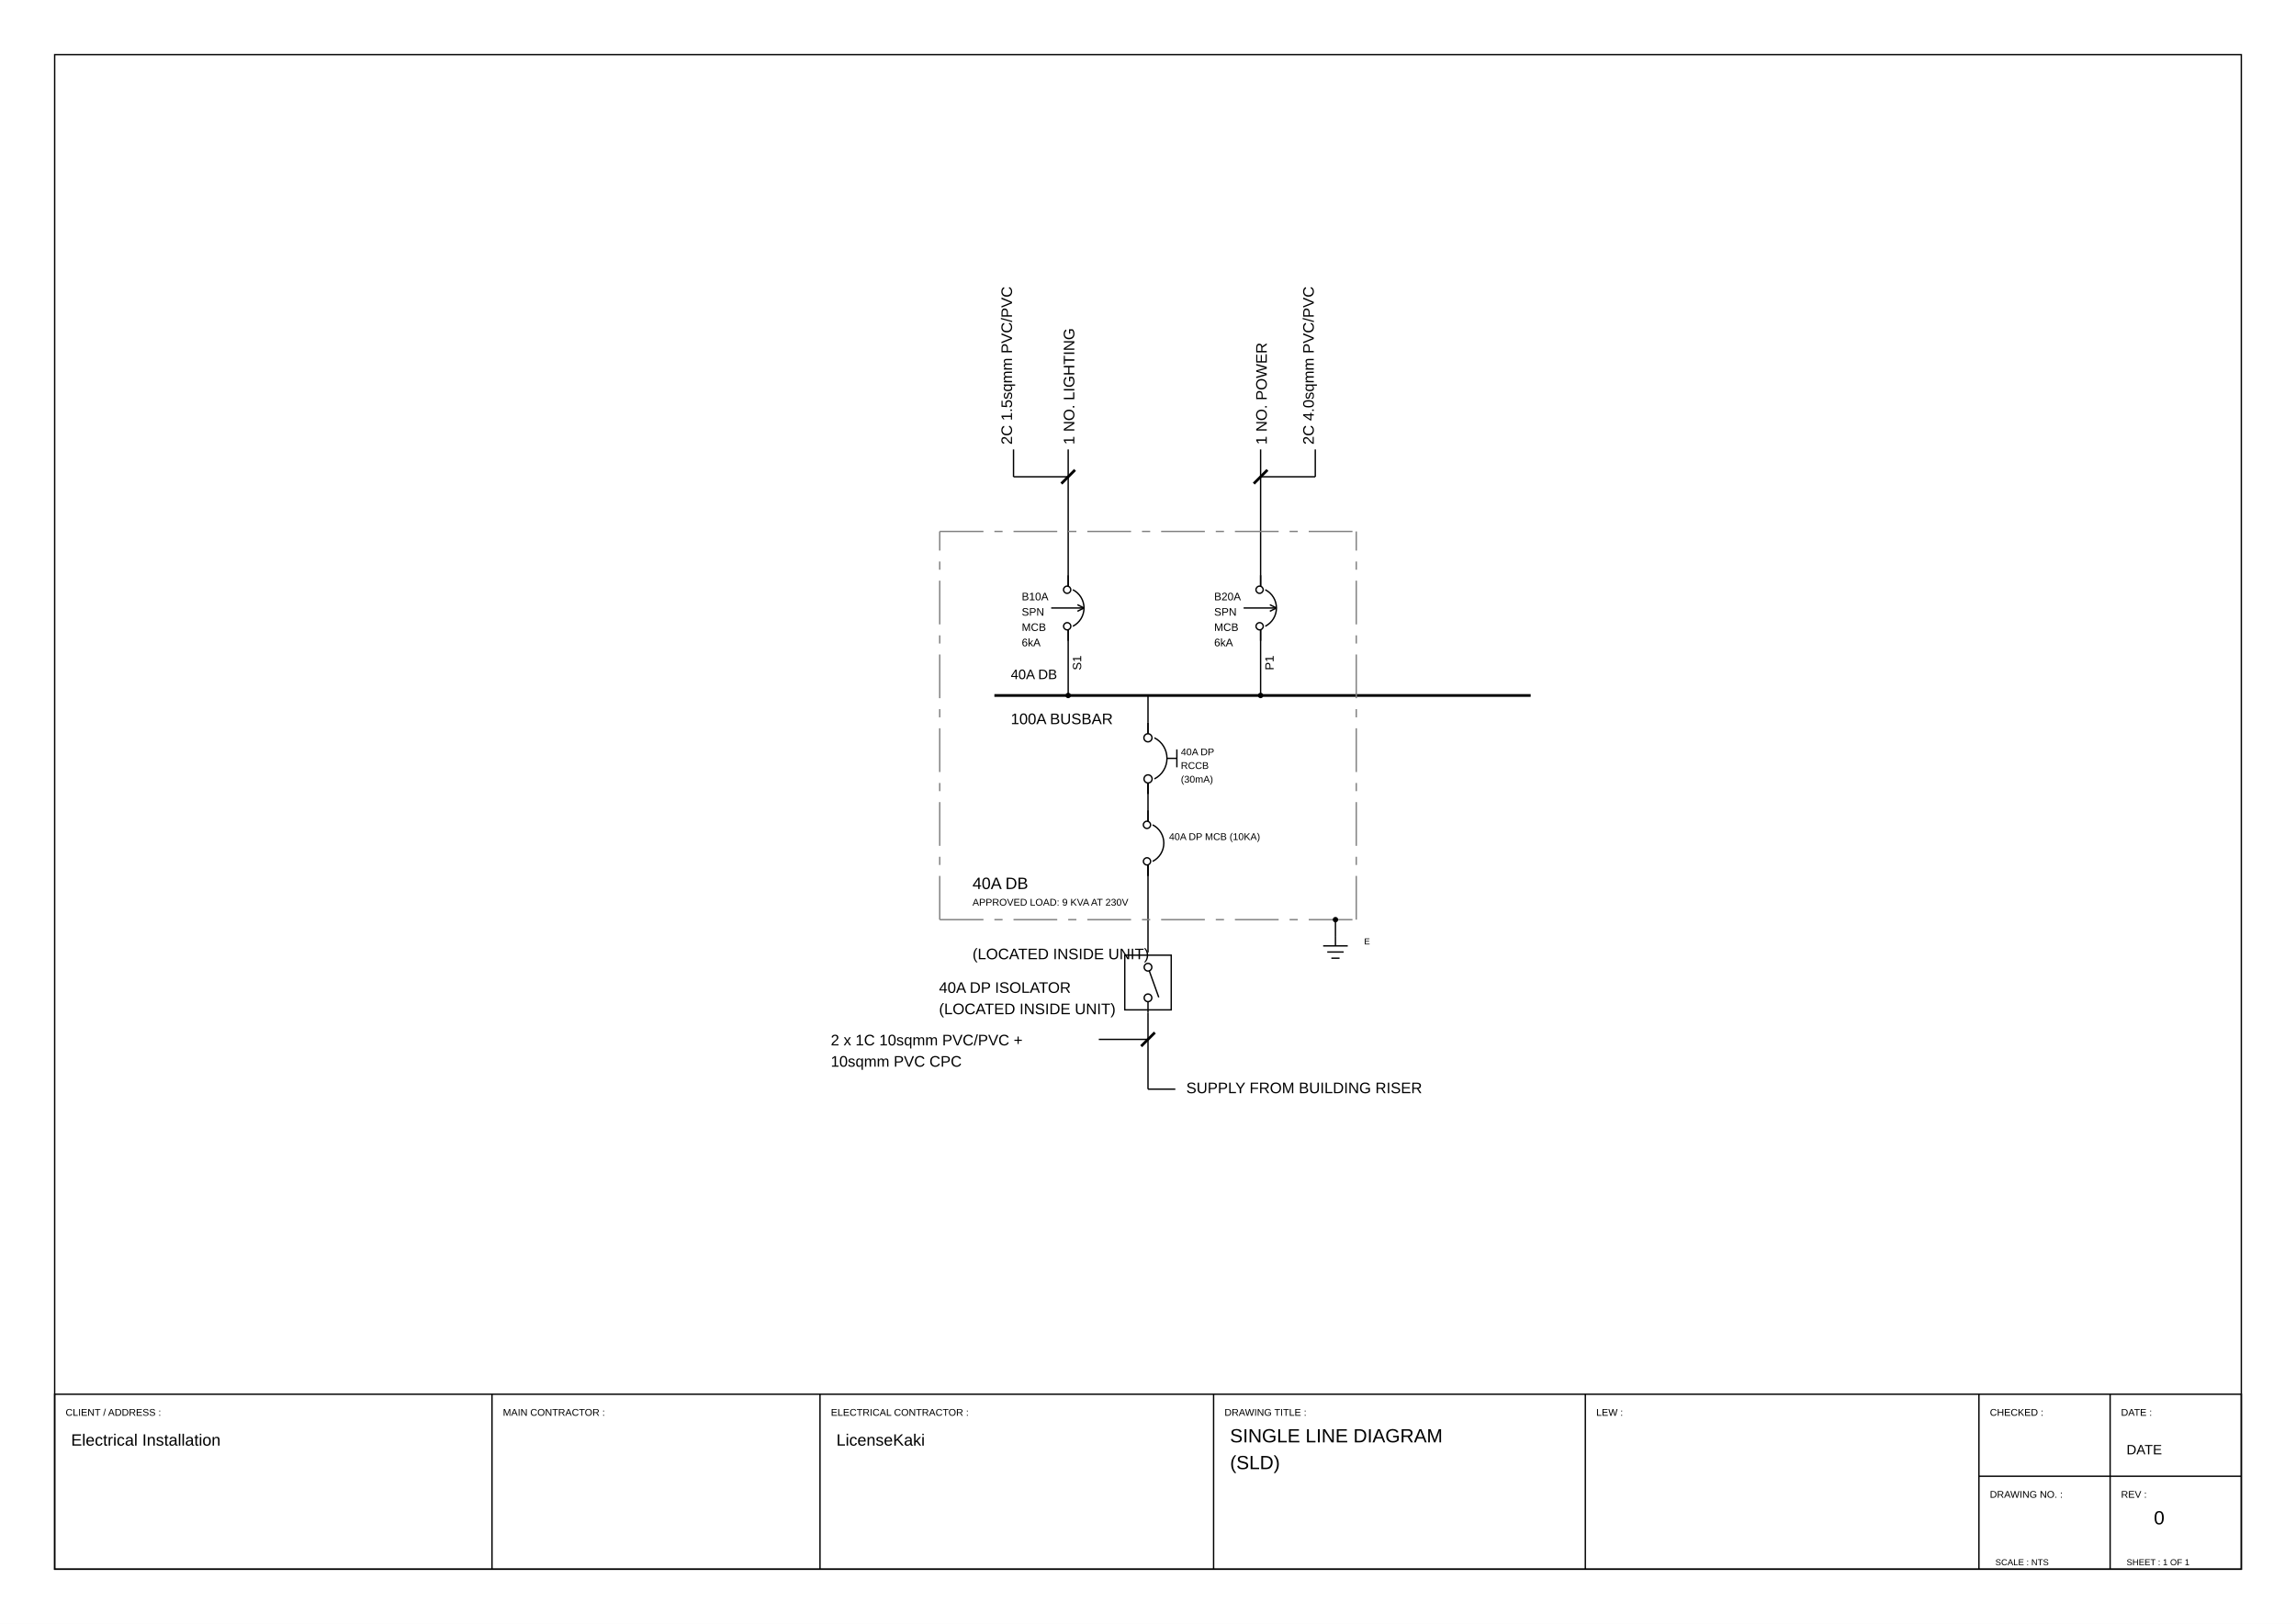
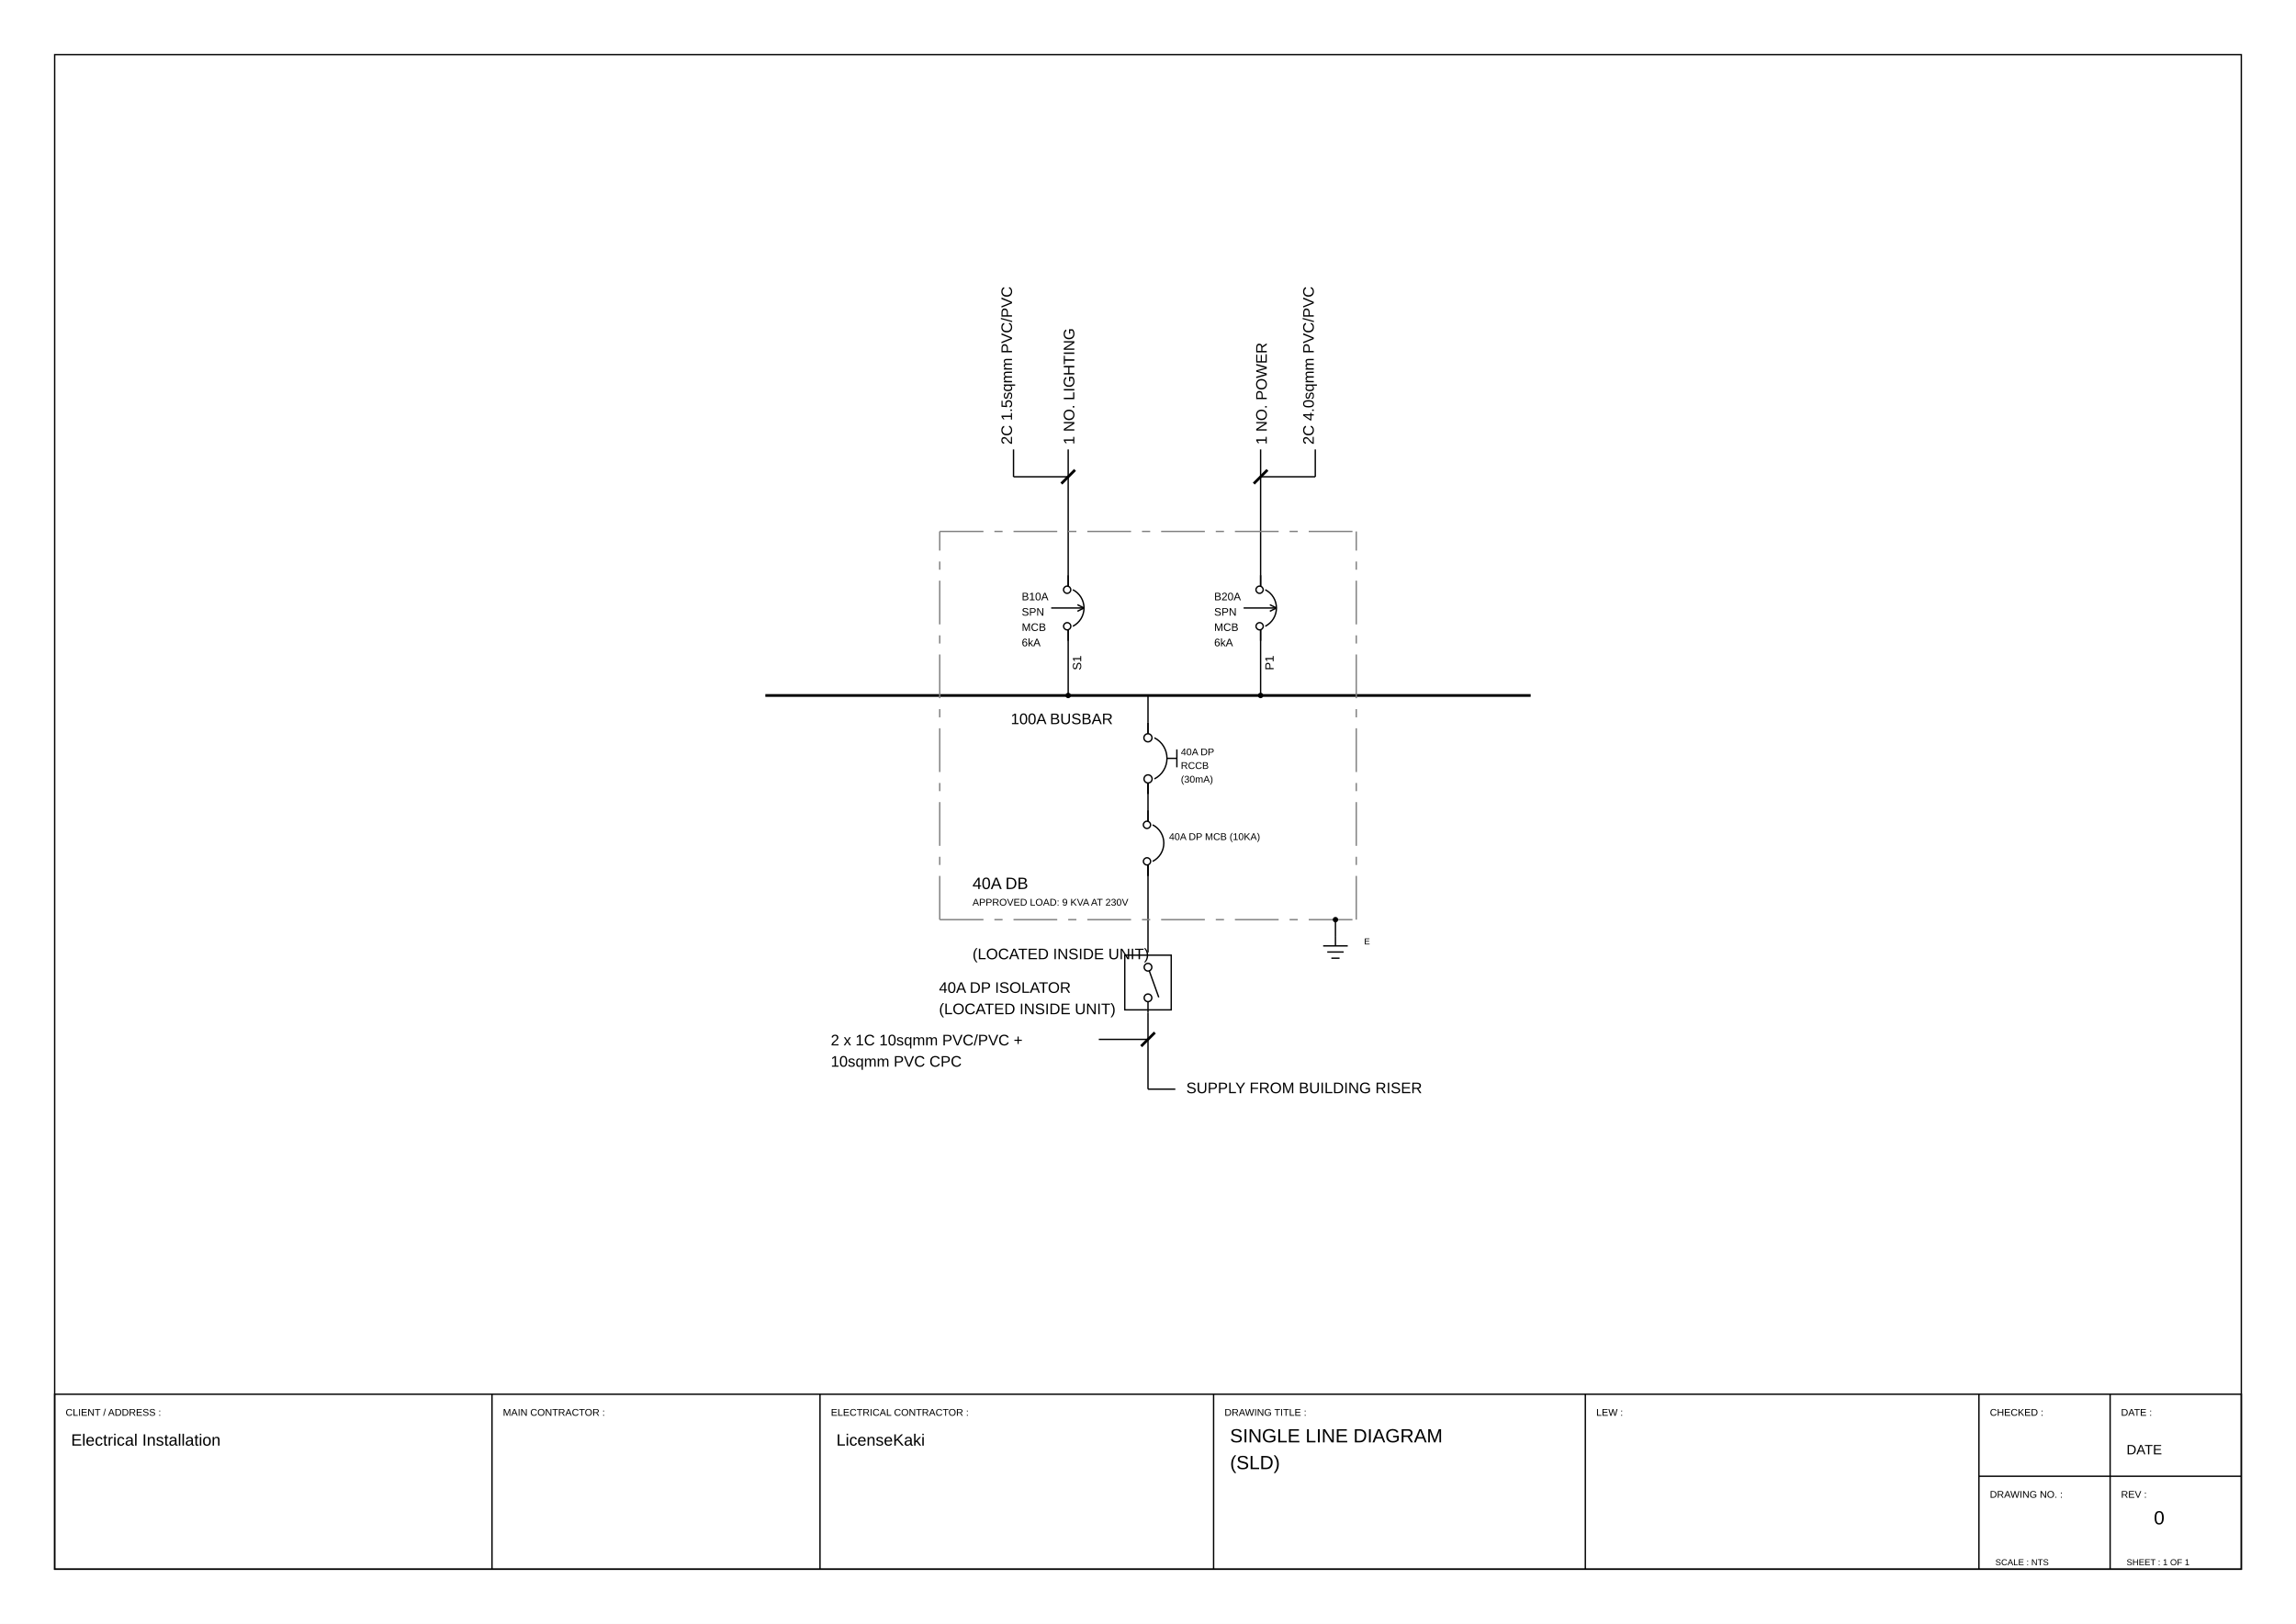
<svg xmlns="http://www.w3.org/2000/svg" viewBox="0 0 420.0 297.0" width="420.0mm" height="297.0mm">
  <rect width="420.0" height="297.0" fill="white" />
  <polygon points="10.00,287.00 410.00,287.00 410.00,10.00 10.00,10.00" stroke="#000000" stroke-width="0.25" fill="none" />
  <polygon points="10.00,287.00 410.00,287.00 410.00,255.00 10.00,255.00" stroke="#000000" stroke-width="0.25" fill="none" />
  <line x1="90.00" y1="255.00" x2="90.00" y2="287.00" stroke="#000000" stroke-width="0.25" fill="none" />
  <line x1="150.00" y1="255.00" x2="150.00" y2="287.00" stroke="#000000" stroke-width="0.25" fill="none" />
  <line x1="222.00" y1="255.00" x2="222.00" y2="287.00" stroke="#000000" stroke-width="0.25" fill="none" />
  <line x1="290.00" y1="255.00" x2="290.00" y2="287.00" stroke="#000000" stroke-width="0.25" fill="none" />
  <line x1="362.00" y1="255.00" x2="362.00" y2="287.00" stroke="#000000" stroke-width="0.25" fill="none" />
  <line x1="362.00" y1="270.00" x2="410.00" y2="270.00" stroke="#000000" stroke-width="0.25" fill="none" />
  <line x1="386.00" y1="255.00" x2="386.00" y2="287.00" stroke="#000000" stroke-width="0.25" fill="none" />
  <text x="12.00" y="258.94" font-family="Arial, Helvetica, sans-serif" font-size="1.8" fill="#000000">CLIENT / ADDRESS :</text>
  <text x="92.00" y="258.94" font-family="Arial, Helvetica, sans-serif" font-size="1.8" fill="#000000">MAIN CONTRACTOR :</text>
  <text x="152.00" y="258.94" font-family="Arial, Helvetica, sans-serif" font-size="1.8" fill="#000000">ELECTRICAL CONTRACTOR :</text>
  <text x="224.00" y="258.94" font-family="Arial, Helvetica, sans-serif" font-size="1.8" fill="#000000">DRAWING TITLE :</text>
  <text x="292.00" y="258.94" font-family="Arial, Helvetica, sans-serif" font-size="1.8" fill="#000000">LEW :</text>
  <text x="364.00" y="258.94" font-family="Arial, Helvetica, sans-serif" font-size="1.8" fill="#000000">CHECKED :</text>
  <text x="388.00" y="258.94" font-family="Arial, Helvetica, sans-serif" font-size="1.8" fill="#000000">DATE :</text>
  <text x="364.00" y="273.94" font-family="Arial, Helvetica, sans-serif" font-size="1.8" fill="#000000">DRAWING NO. :</text>
  <text x="388.00" y="273.94" font-family="Arial, Helvetica, sans-serif" font-size="1.8" fill="#000000">REV :</text>
  <text x="217.00" y="199.94" font-family="Arial, Helvetica, sans-serif" font-size="2.8" fill="#000000">SUPPLY FROM BUILDING RISER</text>
  <circle cx="210.00" cy="182.50" r="0.70" stroke="#000000" stroke-width="0.25" fill="none" />
  <circle cx="210.00" cy="176.90" r="0.70" stroke="#000000" stroke-width="0.25" fill="none" />
  <polyline points="210.23,177.56 211.97,182.41" stroke="#000000" stroke-width="0.25" fill="none" />
  <polygon points="205.75,184.70 214.25,184.70 214.25,174.70 205.75,174.70" stroke="#000000" stroke-width="0.25" fill="none" />
  <text x="171.77" y="181.59" font-family="Arial, Helvetica, sans-serif" font-size="2.8" fill="#000000">
    <tspan x="171.77">40A DP ISOLATOR</tspan>
    <tspan x="171.77" dy="3.9">(LOCATED INSIDE UNIT)</tspan>
  </text>
  <path d="M 210.85,157.54 A 3.75,3.75 0 0,0 210.85,150.86" stroke="#000000" stroke-width="0.25" fill="none" />
  <circle cx="209.81" cy="150.86" r="0.66" stroke="#000000" stroke-width="0.25" fill="none" />
  <circle cx="209.82" cy="157.54" r="0.66" stroke="#000000" stroke-width="0.25" fill="none" />
  <line x1="210.00" y1="158.20" x2="210.00" y2="160.20" stroke="#000000" stroke-width="0.25" fill="none" />
  <line x1="210.00" y1="150.20" x2="210.00" y2="148.20" stroke="#000000" stroke-width="0.25" fill="none" />
  <text x="213.85" y="153.64" font-family="Arial, Helvetica, sans-serif" font-size="1.8" fill="#000000">40A DP MCB (10KA)</text>
  <path d="M 211.17,142.46 A 4.22,4.22 0 0,0 211.17,134.94" stroke="#000000" stroke-width="0.25" fill="none" />
  <circle cx="209.99" cy="134.94" r="0.74" stroke="#000000" stroke-width="0.25" fill="none" />
  <circle cx="210.01" cy="142.46" r="0.74" stroke="#000000" stroke-width="0.25" fill="none" />
  <line x1="213.47" y1="138.70" x2="215.28" y2="138.70" stroke="#000000" stroke-width="0.25" fill="none" />
  <line x1="215.28" y1="140.34" x2="215.28" y2="137.06" stroke="#000000" stroke-width="0.25" fill="none" />
  <line x1="210.00" y1="143.20" x2="210.00" y2="145.20" stroke="#000000" stroke-width="0.25" fill="none" />
  <line x1="210.00" y1="134.20" x2="210.00" y2="132.20" stroke="#000000" stroke-width="0.25" fill="none" />
  <text x="216.01" y="138.14" font-family="Arial, Helvetica, sans-serif" font-size="1.8" fill="#000000">
    <tspan x="216.01">40A DP</tspan>
    <tspan x="216.01" dy="2.5">RCCB </tspan>
    <tspan x="216.01" dy="2.5">(30mA)</tspan>
  </text>
-   <line x1="181.90" y1="127.20" x2="280.00" y2="127.20" stroke="#000000" stroke-width="0.50" fill="none" />
-   <text x="184.90" y="124.20" font-family="Arial, Helvetica, sans-serif" font-size="2.5" fill="#000000">40A DB</text>
+   <line x1="140.00" y1="127.20" x2="280.00" y2="127.20" stroke="#000000" stroke-width="0.50" fill="none" />
  <text x="184.90" y="132.44" font-family="Arial, Helvetica, sans-serif" font-size="2.8" fill="#000000">100A BUSBAR</text>
  <text x="196.90" y="123.46" font-family="Arial, Helvetica, sans-serif" font-size="2.2" fill="#000000" transform="rotate(-90.0,196.90,122.58)">S1</text>
  <path d="M 196.25,114.54 A 3.75,3.75 0 0,0 196.25,107.86" stroke="#000000" stroke-width="0.25" fill="none" />
  <circle cx="195.21" cy="107.86" r="0.66" stroke="#000000" stroke-width="0.25" fill="none" />
  <circle cx="195.22" cy="114.54" r="0.66" stroke="#000000" stroke-width="0.25" fill="none" />
  <line x1="195.40" y1="115.20" x2="195.40" y2="117.20" stroke="#000000" stroke-width="0.25" fill="none" />
  <line x1="195.40" y1="107.20" x2="195.40" y2="105.20" stroke="#000000" stroke-width="0.25" fill="none" />
  <line x1="192.29" y1="111.20" x2="198.29" y2="111.20" stroke="#000000" stroke-width="0.25" fill="none" />
  <line x1="198.29" y1="111.20" x2="197.09" y2="110.60" stroke="#000000" stroke-width="0.25" fill="none" />
  <line x1="198.29" y1="111.20" x2="197.09" y2="111.80" stroke="#000000" stroke-width="0.25" fill="none" />
  <text x="186.90" y="109.80" font-family="Arial, Helvetica, sans-serif" font-size="2.0" fill="#000000">
    <tspan x="186.90">B10A</tspan>
    <tspan x="186.90" dy="2.8">SPN</tspan>
    <tspan x="186.90" dy="2.8">MCB</tspan>
    <tspan x="186.90" dy="2.8">6kA</tspan>
  </text>
  <text x="195.40" y="82.44" font-family="Arial, Helvetica, sans-serif" font-size="2.8" fill="#000000" transform="rotate(-90.0,195.40,81.32)">1 NO. LIGHTING</text>
  <text x="232.10" y="123.46" font-family="Arial, Helvetica, sans-serif" font-size="2.2" fill="#000000" transform="rotate(-90.0,232.10,122.58)">P1</text>
  <path d="M 231.45,114.54 A 3.75,3.75 0 0,0 231.45,107.86" stroke="#000000" stroke-width="0.25" fill="none" />
  <circle cx="230.41" cy="107.86" r="0.66" stroke="#000000" stroke-width="0.25" fill="none" />
  <circle cx="230.42" cy="114.54" r="0.66" stroke="#000000" stroke-width="0.25" fill="none" />
  <line x1="230.60" y1="115.20" x2="230.60" y2="117.20" stroke="#000000" stroke-width="0.25" fill="none" />
  <line x1="230.60" y1="107.20" x2="230.60" y2="105.20" stroke="#000000" stroke-width="0.25" fill="none" />
  <line x1="227.49" y1="111.20" x2="233.49" y2="111.20" stroke="#000000" stroke-width="0.25" fill="none" />
  <line x1="233.49" y1="111.20" x2="232.29" y2="110.60" stroke="#000000" stroke-width="0.25" fill="none" />
  <line x1="233.49" y1="111.20" x2="232.29" y2="111.80" stroke="#000000" stroke-width="0.25" fill="none" />
  <text x="222.10" y="109.80" font-family="Arial, Helvetica, sans-serif" font-size="2.0" fill="#000000">
    <tspan x="222.10">B20A</tspan>
    <tspan x="222.10" dy="2.8">SPN</tspan>
    <tspan x="222.10" dy="2.8">MCB</tspan>
    <tspan x="222.10" dy="2.8">6kA</tspan>
  </text>
  <text x="230.60" y="82.44" font-family="Arial, Helvetica, sans-serif" font-size="2.8" fill="#000000" transform="rotate(-90.0,230.60,81.32)">1 NO. POWER</text>
  <text x="184.00" y="82.44" font-family="Arial, Helvetica, sans-serif" font-size="2.8" fill="#000000" transform="rotate(-90.0,184.00,81.32)">2C 1.5sqmm PVC/PVC</text>
  <text x="239.20" y="82.44" font-family="Arial, Helvetica, sans-serif" font-size="2.8" fill="#000000" transform="rotate(-90.0,239.20,81.32)">2C 4.0sqmm PVC/PVC</text>
  <text x="177.90" y="162.60" font-family="Arial, Helvetica, sans-serif" font-size="3.0" fill="#000000">40A DB</text>
  <text x="177.90" y="165.64" font-family="Arial, Helvetica, sans-serif" font-size="1.8" fill="#000000">APPROVED LOAD: 9 KVA AT 230V</text>
  <text x="177.90" y="175.44" font-family="Arial, Helvetica, sans-serif" font-size="2.8" fill="#000000">(LOCATED INSIDE UNIT)</text>
  <line x1="244.29" y1="171.20" x2="244.29" y2="173.00" stroke="#000000" stroke-width="0.25" fill="none" />
  <line x1="242.04" y1="173.00" x2="246.54" y2="173.00" stroke="#000000" stroke-width="0.25" fill="none" />
  <line x1="242.79" y1="174.12" x2="245.79" y2="174.12" stroke="#000000" stroke-width="0.25" fill="none" />
  <line x1="243.54" y1="175.25" x2="245.04" y2="175.25" stroke="#000000" stroke-width="0.25" fill="none" />
  <text x="249.54" y="172.73" font-family="Arial, Helvetica, sans-serif" font-size="1.6" fill="#000000">E</text>
  <text x="151.97" y="191.19" font-family="Arial, Helvetica, sans-serif" font-size="2.8" fill="#000000">
    <tspan x="151.97">2 x 1C 10sqmm PVC/PVC +</tspan>
    <tspan x="151.97" dy="3.9">10sqmm PVC CPC</tspan>
  </text>
  <line x1="210.00" y1="199.20" x2="215.00" y2="199.20" stroke="#000000" stroke-width="0.25" fill="none" />
  <line x1="210.00" y1="199.20" x2="210.00" y2="185.20" stroke="#000000" stroke-width="0.25" fill="none" />
  <line x1="210.00" y1="185.20" x2="210.00" y2="183.20" stroke="#000000" stroke-width="0.25" fill="none" />
  <line x1="210.00" y1="174.20" x2="210.00" y2="172.20" stroke="#000000" stroke-width="0.25" fill="none" />
  <line x1="210.00" y1="172.20" x2="210.00" y2="158.20" stroke="#000000" stroke-width="0.25" fill="none" />
  <line x1="210.00" y1="160.20" x2="210.00" y2="158.20" stroke="#000000" stroke-width="0.25" fill="none" />
  <line x1="210.00" y1="150.20" x2="210.00" y2="148.20" stroke="#000000" stroke-width="0.25" fill="none" />
  <line x1="210.00" y1="148.20" x2="210.00" y2="143.20" stroke="#000000" stroke-width="0.25" fill="none" />
  <line x1="210.00" y1="145.20" x2="210.00" y2="143.20" stroke="#000000" stroke-width="0.25" fill="none" />
  <line x1="210.00" y1="134.20" x2="210.00" y2="132.20" stroke="#000000" stroke-width="0.25" fill="none" />
  <line x1="210.00" y1="132.20" x2="210.00" y2="127.20" stroke="#000000" stroke-width="0.25" fill="none" />
  <line x1="195.40" y1="127.20" x2="195.40" y2="115.20" stroke="#000000" stroke-width="0.25" fill="none" />
  <line x1="195.40" y1="107.20" x2="195.40" y2="105.20" stroke="#000000" stroke-width="0.25" fill="none" />
  <line x1="195.40" y1="105.20" x2="195.40" y2="82.20" stroke="#000000" stroke-width="0.25" fill="none" />
  <line x1="230.60" y1="127.20" x2="230.60" y2="115.20" stroke="#000000" stroke-width="0.25" fill="none" />
  <line x1="230.60" y1="107.20" x2="230.60" y2="105.20" stroke="#000000" stroke-width="0.25" fill="none" />
  <line x1="230.60" y1="105.20" x2="230.60" y2="82.20" stroke="#000000" stroke-width="0.25" fill="none" />
  <line x1="185.40" y1="87.20" x2="185.40" y2="82.20" stroke="#000000" stroke-width="0.25" fill="none" />
  <line x1="240.60" y1="87.20" x2="240.60" y2="82.20" stroke="#000000" stroke-width="0.25" fill="none" />
  <line x1="244.29" y1="168.20" x2="244.29" y2="171.20" stroke="#000000" stroke-width="0.25" fill="none" />
  <line x1="208.75" y1="191.35" x2="211.25" y2="188.85" stroke="#000000" stroke-width="0.50" fill="none" />
  <line x1="194.15" y1="88.45" x2="196.65" y2="85.95" stroke="#000000" stroke-width="0.50" fill="none" />
  <line x1="229.35" y1="88.45" x2="231.85" y2="85.95" stroke="#000000" stroke-width="0.50" fill="none" />
  <line x1="210.00" y1="190.10" x2="201.00" y2="190.10" stroke="#000000" stroke-width="0.25" fill="none" />
  <line x1="185.40" y1="87.20" x2="195.40" y2="87.20" stroke="#000000" stroke-width="0.25" fill="none" />
  <line x1="230.60" y1="87.20" x2="240.60" y2="87.20" stroke="#000000" stroke-width="0.25" fill="none" />
  <line x1="171.90" y1="168.20" x2="179.90" y2="168.20" stroke="#808080" stroke-width="0.25" fill="none" />
  <line x1="181.90" y1="168.20" x2="183.40" y2="168.20" stroke="#808080" stroke-width="0.25" fill="none" />
  <line x1="185.40" y1="168.20" x2="193.40" y2="168.20" stroke="#808080" stroke-width="0.25" fill="none" />
  <line x1="195.40" y1="168.20" x2="196.90" y2="168.20" stroke="#808080" stroke-width="0.25" fill="none" />
  <line x1="198.90" y1="168.20" x2="206.90" y2="168.20" stroke="#808080" stroke-width="0.25" fill="none" />
  <line x1="208.90" y1="168.20" x2="210.40" y2="168.20" stroke="#808080" stroke-width="0.25" fill="none" />
  <line x1="212.40" y1="168.20" x2="220.40" y2="168.20" stroke="#808080" stroke-width="0.25" fill="none" />
  <line x1="222.40" y1="168.20" x2="223.90" y2="168.20" stroke="#808080" stroke-width="0.25" fill="none" />
  <line x1="225.90" y1="168.20" x2="233.90" y2="168.20" stroke="#808080" stroke-width="0.25" fill="none" />
  <line x1="235.90" y1="168.20" x2="237.40" y2="168.20" stroke="#808080" stroke-width="0.25" fill="none" />
  <line x1="239.40" y1="168.20" x2="247.40" y2="168.20" stroke="#808080" stroke-width="0.25" fill="none" />
  <line x1="171.90" y1="97.20" x2="179.90" y2="97.20" stroke="#808080" stroke-width="0.25" fill="none" />
  <line x1="181.90" y1="97.20" x2="183.40" y2="97.20" stroke="#808080" stroke-width="0.25" fill="none" />
  <line x1="185.40" y1="97.20" x2="193.40" y2="97.20" stroke="#808080" stroke-width="0.25" fill="none" />
  <line x1="195.40" y1="97.20" x2="196.90" y2="97.20" stroke="#808080" stroke-width="0.25" fill="none" />
  <line x1="198.90" y1="97.20" x2="206.90" y2="97.20" stroke="#808080" stroke-width="0.25" fill="none" />
  <line x1="208.90" y1="97.20" x2="210.40" y2="97.20" stroke="#808080" stroke-width="0.25" fill="none" />
  <line x1="212.40" y1="97.20" x2="220.40" y2="97.20" stroke="#808080" stroke-width="0.25" fill="none" />
  <line x1="222.40" y1="97.20" x2="223.90" y2="97.20" stroke="#808080" stroke-width="0.25" fill="none" />
  <line x1="225.90" y1="97.20" x2="233.90" y2="97.20" stroke="#808080" stroke-width="0.25" fill="none" />
  <line x1="235.90" y1="97.20" x2="237.40" y2="97.20" stroke="#808080" stroke-width="0.25" fill="none" />
  <line x1="239.40" y1="97.20" x2="247.40" y2="97.20" stroke="#808080" stroke-width="0.25" fill="none" />
  <line x1="171.90" y1="168.20" x2="171.90" y2="160.20" stroke="#808080" stroke-width="0.25" fill="none" />
  <line x1="171.90" y1="158.20" x2="171.90" y2="156.70" stroke="#808080" stroke-width="0.25" fill="none" />
  <line x1="171.90" y1="154.70" x2="171.90" y2="146.70" stroke="#808080" stroke-width="0.25" fill="none" />
  <line x1="171.90" y1="144.70" x2="171.90" y2="143.20" stroke="#808080" stroke-width="0.25" fill="none" />
  <line x1="171.90" y1="141.20" x2="171.90" y2="133.20" stroke="#808080" stroke-width="0.25" fill="none" />
  <line x1="171.90" y1="131.20" x2="171.90" y2="129.70" stroke="#808080" stroke-width="0.25" fill="none" />
  <line x1="171.90" y1="127.70" x2="171.90" y2="119.70" stroke="#808080" stroke-width="0.25" fill="none" />
  <line x1="171.90" y1="117.70" x2="171.90" y2="116.20" stroke="#808080" stroke-width="0.25" fill="none" />
  <line x1="171.90" y1="114.20" x2="171.90" y2="106.20" stroke="#808080" stroke-width="0.25" fill="none" />
  <line x1="171.90" y1="104.20" x2="171.90" y2="102.70" stroke="#808080" stroke-width="0.25" fill="none" />
  <line x1="171.90" y1="100.70" x2="171.90" y2="97.20" stroke="#808080" stroke-width="0.25" fill="none" />
  <line x1="248.10" y1="168.20" x2="248.10" y2="160.20" stroke="#808080" stroke-width="0.25" fill="none" />
  <line x1="248.10" y1="158.20" x2="248.10" y2="156.70" stroke="#808080" stroke-width="0.25" fill="none" />
  <line x1="248.10" y1="154.70" x2="248.10" y2="146.70" stroke="#808080" stroke-width="0.25" fill="none" />
  <line x1="248.10" y1="144.70" x2="248.10" y2="143.20" stroke="#808080" stroke-width="0.25" fill="none" />
  <line x1="248.10" y1="141.20" x2="248.10" y2="133.20" stroke="#808080" stroke-width="0.25" fill="none" />
  <line x1="248.10" y1="131.20" x2="248.10" y2="129.70" stroke="#808080" stroke-width="0.25" fill="none" />
  <line x1="248.10" y1="127.70" x2="248.10" y2="119.70" stroke="#808080" stroke-width="0.25" fill="none" />
  <line x1="248.10" y1="117.70" x2="248.10" y2="116.20" stroke="#808080" stroke-width="0.25" fill="none" />
  <line x1="248.10" y1="114.20" x2="248.10" y2="106.20" stroke="#808080" stroke-width="0.25" fill="none" />
  <line x1="248.10" y1="104.20" x2="248.10" y2="102.70" stroke="#808080" stroke-width="0.25" fill="none" />
  <line x1="248.10" y1="100.70" x2="248.10" y2="97.20" stroke="#808080" stroke-width="0.25" fill="none" />
  <circle cx="195.40" cy="127.20" r="0.50" fill="rgb(0,0,0)" stroke="none" />
  <circle cx="230.60" cy="127.20" r="0.50" fill="rgb(0,0,0)" stroke="none" />
  <circle cx="244.29" cy="168.20" r="0.50" fill="rgb(0,0,0)" stroke="none" />
  <text x="13.00" y="264.40" font-family="Arial, Helvetica, sans-serif" font-size="3.0" fill="#000000">Electrical Installation</text>
  <text x="153.00" y="264.40" font-family="Arial, Helvetica, sans-serif" font-size="3.0" fill="#000000">LicenseKaki</text>
  <text x="225.00" y="263.80" font-family="Arial, Helvetica, sans-serif" font-size="3.5" fill="#000000">
    <tspan x="225.00">SINGLE LINE DIAGRAM</tspan>
    <tspan x="225.00" dy="4.9">(SLD)</tspan>
  </text>
  <text x="389.00" y="266.00" font-family="Arial, Helvetica, sans-serif" font-size="2.5" fill="#000000">DATE</text>
  <text x="365.00" y="278.00" font-family="Arial, Helvetica, sans-serif" font-size="2.5" fill="#000000" />
  <text x="394.00" y="278.80" font-family="Arial, Helvetica, sans-serif" font-size="3.5" fill="#000000">0</text>
  <text x="365.00" y="286.28" font-family="Arial, Helvetica, sans-serif" font-size="1.6" fill="#000000">SCALE : NTS</text>
  <text x="389.00" y="286.28" font-family="Arial, Helvetica, sans-serif" font-size="1.6" fill="#000000">SHEET : 1 OF 1</text>
</svg>
